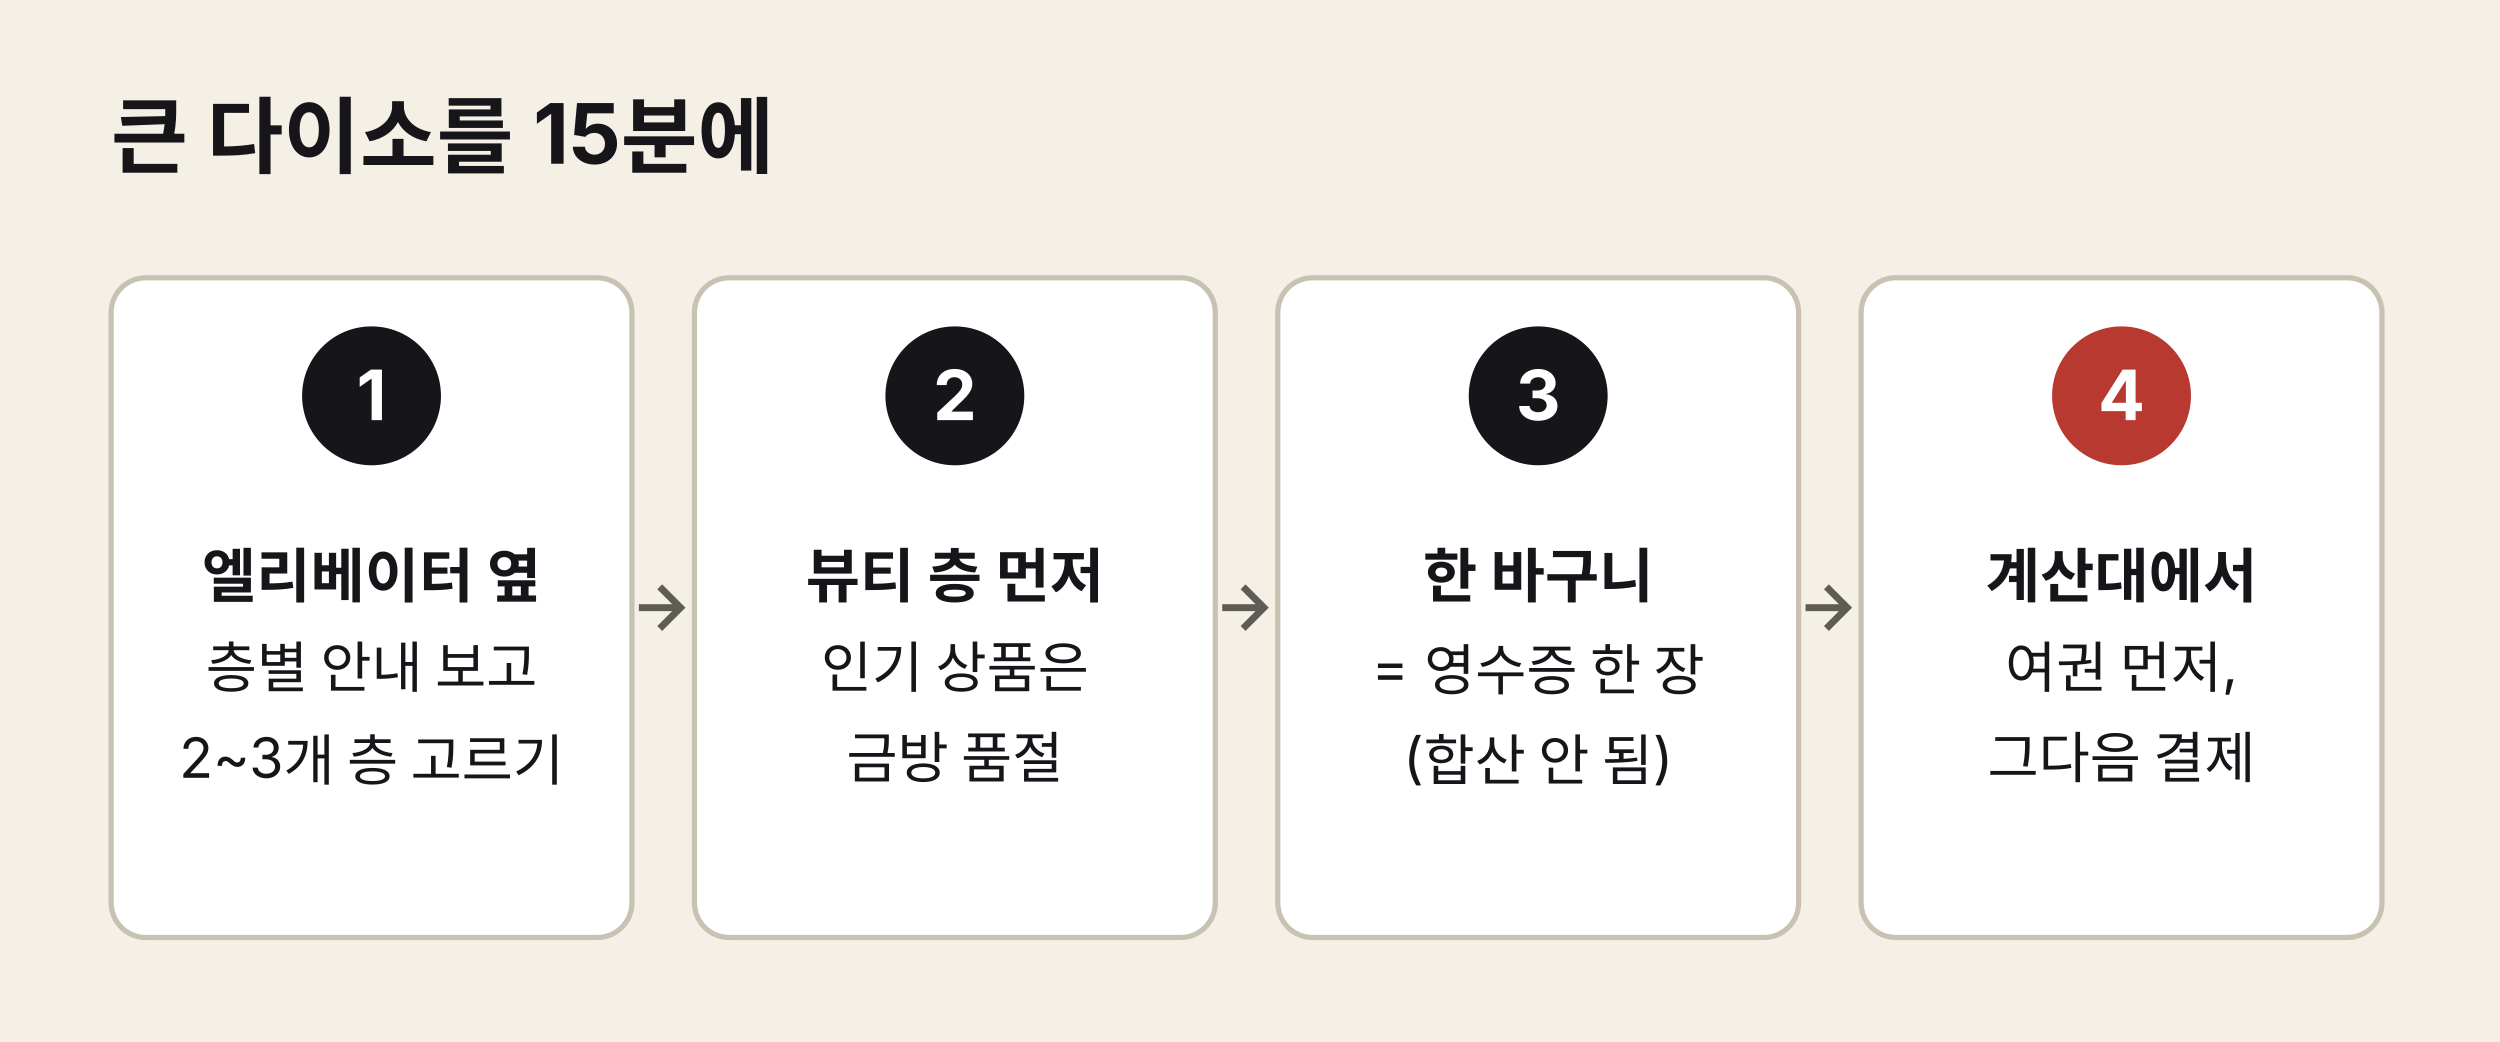
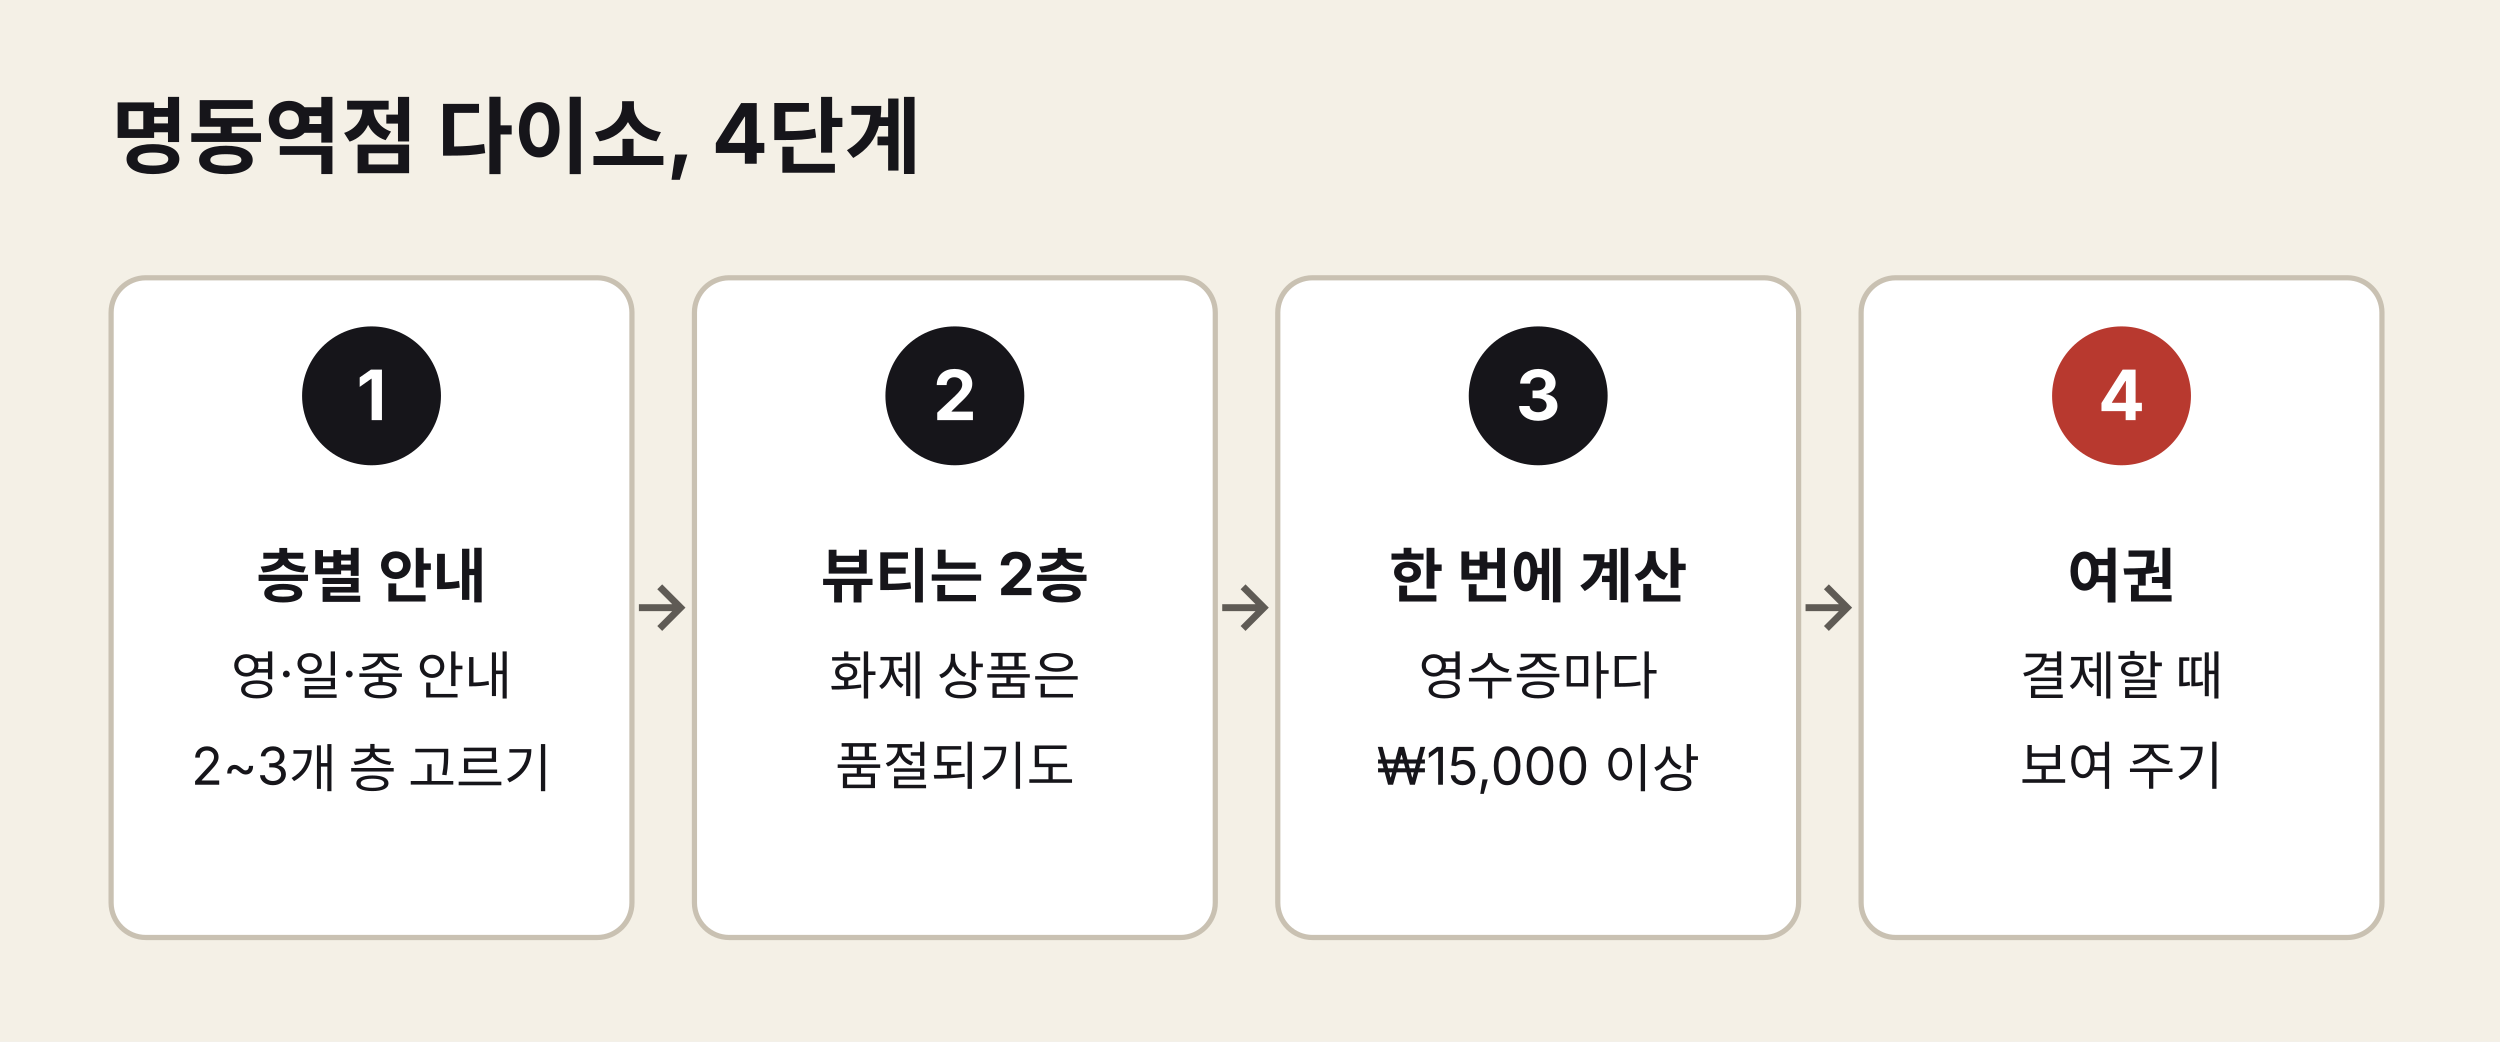
- <svg xmlns="http://www.w3.org/2000/svg" viewBox="0 0 720 300" role="img" aria-label="큰 다이소를 15분에" font-family="system-ui, -apple-system, &quot;Noto Sans KR&quot;, &quot;Noto Sans JP&quot;, &quot;Noto Sans TC&quot;, sans-serif">
+ <svg xmlns="http://www.w3.org/2000/svg" viewBox="0 0 720 300" role="img" aria-label="명동역점 다이소, 4단계" font-family="system-ui, -apple-system, &quot;Noto Sans KR&quot;, &quot;Noto Sans JP&quot;, &quot;Noto Sans TC&quot;, sans-serif">
  <rect width="720" height="300" fill="#f4f0e6" />
-   <text x="32" y="48" font-size="24" fill="#16151a" font-weight="bold" text-anchor="start">큰 다이소를 15분에</text>
+   <text x="32" y="48" font-size="24" fill="#16151a" font-weight="bold" text-anchor="start">명동역점 다이소, 4단계</text>
  <rect x="32" y="80" width="150" height="190" rx="10" fill="#ffffff" stroke="#c9c1b2" stroke-width="1.5" />
-   <circle cx="107.0" cy="114" r="20" fill="#16151a" />
-   <text x="107.0" y="121" font-size="20" fill="#ffffff" font-weight="bold" text-anchor="middle">1</text>
-   <text x="107.0" y="172" font-size="17" fill="#16151a" font-weight="bold" text-anchor="middle">엘리베이터 옆</text>
-   <text x="107.0" y="198" font-size="16" fill="#16151a" font-weight="normal" text-anchor="middle">층별 안내 보고</text>
-   <text x="107.0" y="224" font-size="16" fill="#16151a" font-weight="normal" text-anchor="middle">2~3개 층 고르기</text>
+   <circle cx="107" cy="114" r="20" fill="#16151a" />
+   <text x="107" y="121" font-size="20" fill="#ffffff" font-weight="bold" text-anchor="middle">1</text>
+   <text x="107" y="172" font-size="17" fill="#16151a" font-weight="bold" text-anchor="middle">층별 안내</text>
+   <text x="107" y="200" font-size="15" fill="#16151a" font-weight="normal" text-anchor="middle">영·일·중 안내</text>
+   <text x="107" y="226" font-size="15" fill="#16151a" font-weight="normal" text-anchor="middle">2~3개 층 고르기</text>
  <path d="M184 175 l12 0 m-6 -6 l6 6 l-6 6" fill="none" stroke="#5f5b55" stroke-width="2" />
  <rect x="200" y="80" width="150" height="190" rx="10" fill="#ffffff" stroke="#c9c1b2" stroke-width="1.5" />
-   <circle cx="275.0" cy="114" r="20" fill="#16151a" />
-   <text x="275.0" y="121" font-size="20" fill="#ffffff" font-weight="bold" text-anchor="middle">2</text>
-   <text x="275.0" y="172" font-size="17" fill="#16151a" font-weight="bold" text-anchor="middle">뷰티 층 먼저</text>
-   <text x="275.0" y="198" font-size="16" fill="#16151a" font-weight="normal" text-anchor="middle">인기 상품은</text>
-   <text x="275.0" y="224" font-size="16" fill="#16151a" font-weight="normal" text-anchor="middle">금방 품절</text>
+   <circle cx="275" cy="114" r="20" fill="#16151a" />
+   <text x="275" y="121" font-size="20" fill="#ffffff" font-weight="bold" text-anchor="middle">2</text>
+   <text x="275" y="172" font-size="17" fill="#16151a" font-weight="bold" text-anchor="middle">뷰티는 2층</text>
+   <text x="275" y="200" font-size="15" fill="#16151a" font-weight="normal" text-anchor="middle">화제 상품은</text>
+   <text x="275" y="226" font-size="15" fill="#16151a" font-weight="normal" text-anchor="middle">품절되기도</text>
  <path d="M352 175 l12 0 m-6 -6 l6 6 l-6 6" fill="none" stroke="#5f5b55" stroke-width="2" />
  <rect x="368" y="80" width="150" height="190" rx="10" fill="#ffffff" stroke="#c9c1b2" stroke-width="1.5" />
-   <circle cx="443.0" cy="114" r="20" fill="#16151a" />
-   <text x="443.0" y="121" font-size="20" fill="#ffffff" font-weight="bold" text-anchor="middle">3</text>
-   <text x="443.0" y="172" font-size="17" fill="#16151a" font-weight="bold" text-anchor="middle">한 바구니</text>
-   <text x="443.0" y="198" font-size="16" fill="#16151a" font-weight="normal" text-anchor="middle">= 영수증 한 장</text>
-   <text x="443.0" y="224" font-size="16" fill="#16151a" font-weight="normal" text-anchor="middle">(합산 안 됨)</text>
+   <circle cx="443" cy="114" r="20" fill="#16151a" />
+   <text x="443" y="121" font-size="20" fill="#ffffff" font-weight="bold" text-anchor="middle">3</text>
+   <text x="443" y="172" font-size="17" fill="#16151a" font-weight="bold" text-anchor="middle">한 번에 계산</text>
+   <text x="443" y="200" font-size="15" fill="#16151a" font-weight="normal" text-anchor="middle">영수증마다</text>
+   <text x="443" y="226" font-size="15" fill="#16151a" font-weight="normal" text-anchor="middle">₩15,000 이상</text>
  <path d="M520 175 l12 0 m-6 -6 l6 6 l-6 6" fill="none" stroke="#5f5b55" stroke-width="2" />
  <rect x="536" y="80" width="150" height="190" rx="10" fill="#ffffff" stroke="#c9c1b2" stroke-width="1.5" />
-   <circle cx="611.0" cy="114" r="20" fill="#b8392f" />
-   <text x="611.0" y="121" font-size="20" fill="#ffffff" font-weight="bold" text-anchor="middle">4</text>
-   <text x="611.0" y="172" font-size="17" fill="#16151a" font-weight="bold" text-anchor="middle">계산대에서</text>
-   <text x="611.0" y="198" font-size="16" fill="#16151a" font-weight="normal" text-anchor="middle">여권 먼저,</text>
-   <text x="611.0" y="224" font-size="16" fill="#16151a" font-weight="normal" text-anchor="middle">그다음 결제</text>
+   <circle cx="611" cy="114" r="20" fill="#b8392f" />
+   <text x="611" y="121" font-size="20" fill="#ffffff" font-weight="bold" text-anchor="middle">4</text>
+   <text x="611" y="172" font-size="17" fill="#16151a" font-weight="bold" text-anchor="middle">여권</text>
+   <text x="611" y="200" font-size="15" fill="#16151a" font-weight="normal" text-anchor="middle">결제할 때</text>
+   <text x="611" y="226" font-size="15" fill="#16151a" font-weight="normal" text-anchor="middle">보여 주기</text>
</svg>
